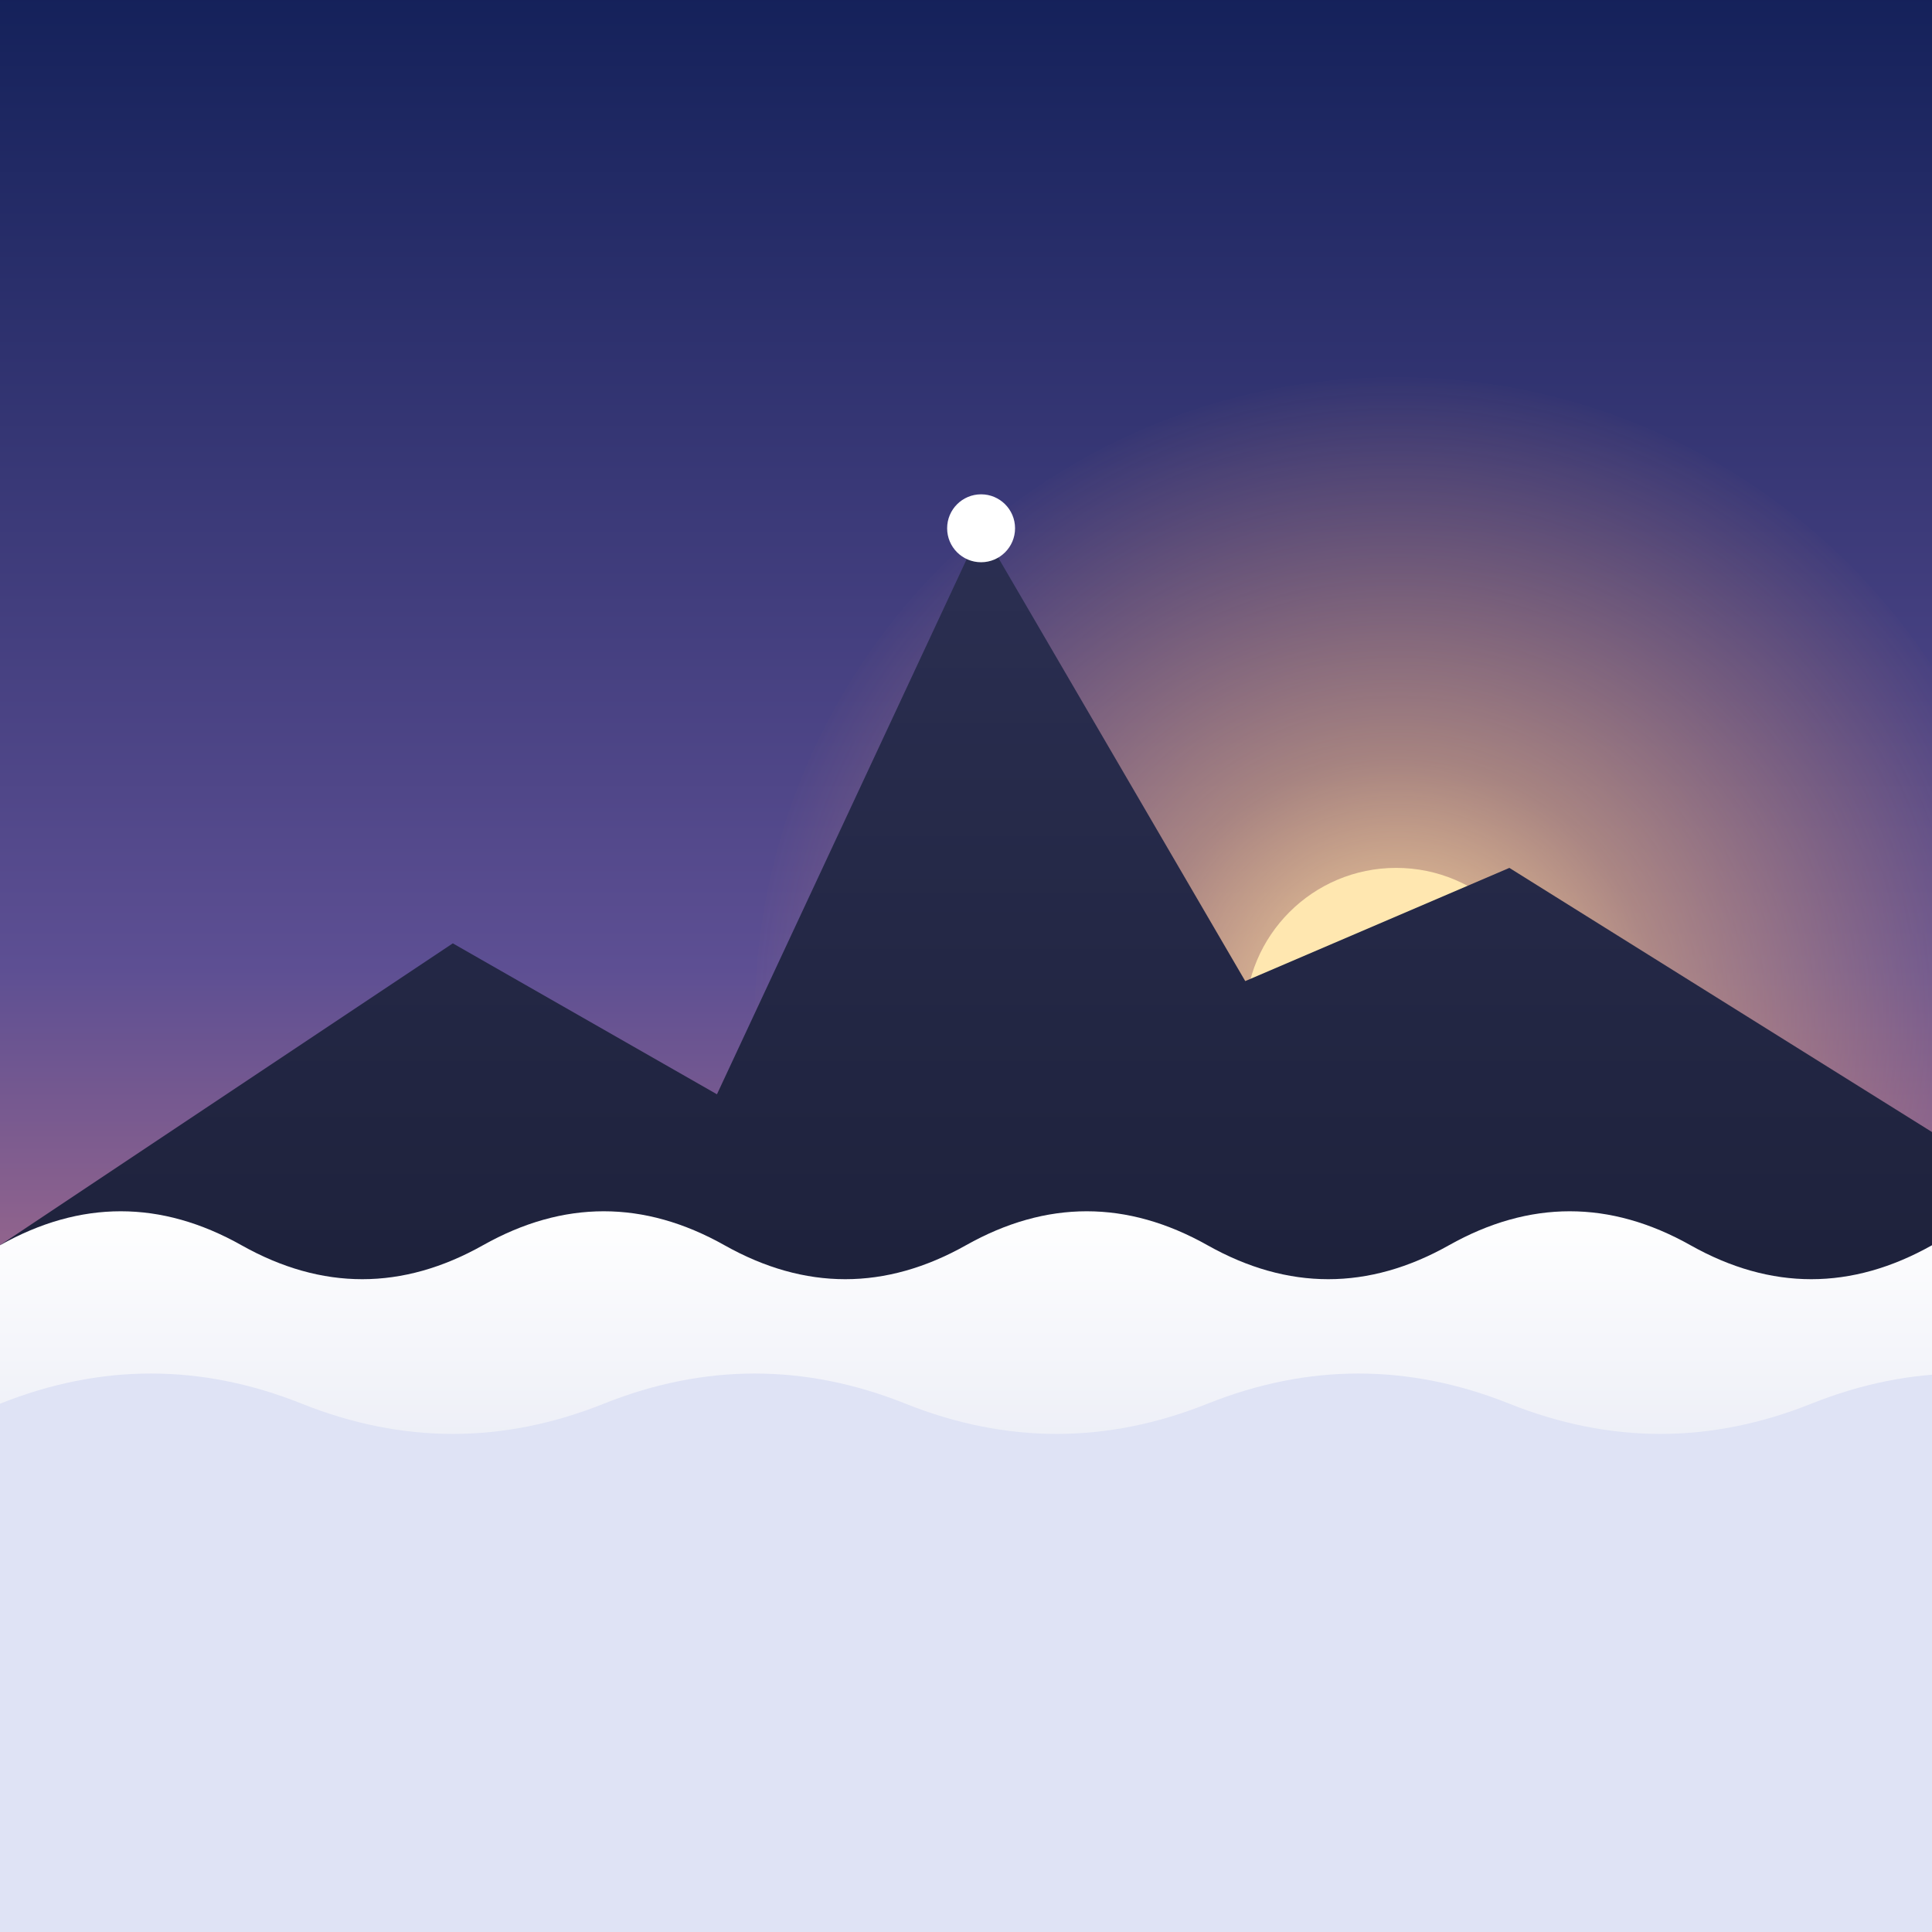
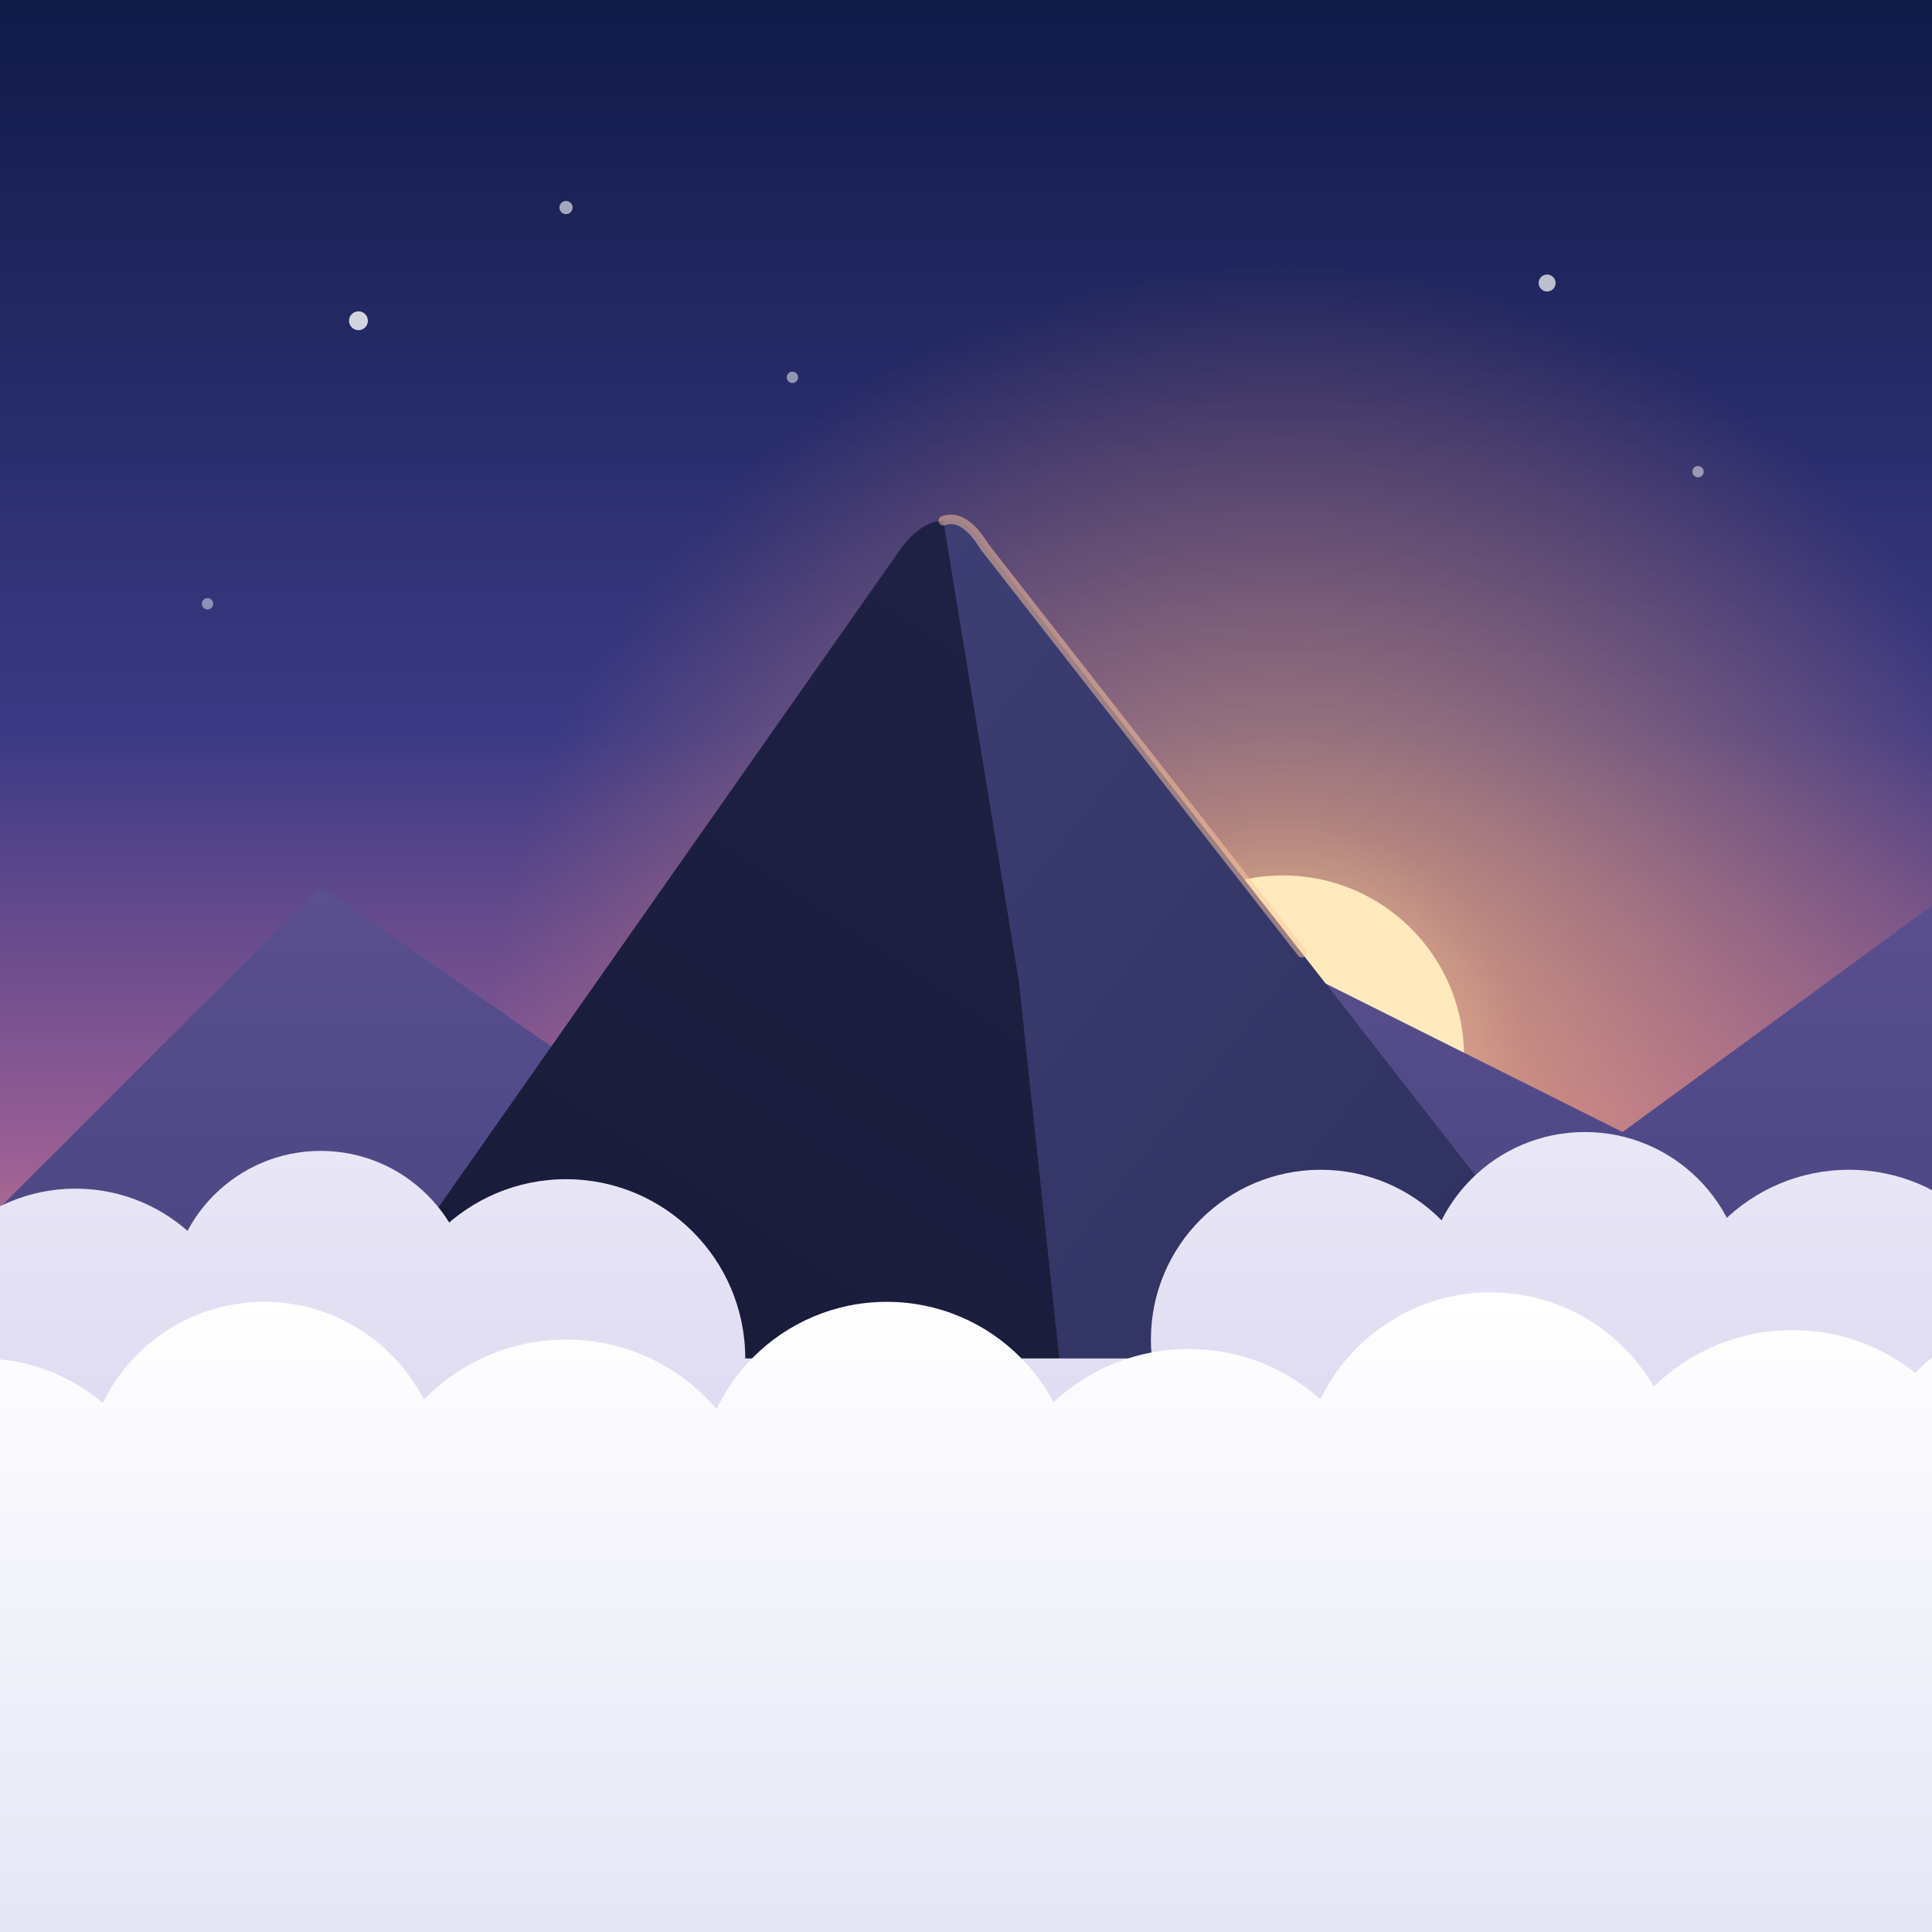
- <svg xmlns="http://www.w3.org/2000/svg" viewBox="0 0 512 512">
+ <svg xmlns="http://www.w3.org/2000/svg" viewBox="0 0 1024 1024">
  <defs>
-     <linearGradient id="s" x1="0" y1="0" x2="0" y2="1">
-       <stop offset="0" stop-color="#14215a" />
-       <stop offset=".5" stop-color="#5d4f93" />
-       <stop offset=".8" stop-color="#c97a86" />
-       <stop offset="1" stop-color="#f3a965" />
+     <linearGradient id="sky" x1="0" y1="0" x2="0" y2="1">
+       <stop offset="0" stop-color="#0f1a47" />
+       <stop offset=".38" stop-color="#3b3a85" />
+       <stop offset=".6" stop-color="#9a5f95" />
+       <stop offset=".75" stop-color="#f09a7c" />
    </linearGradient>
-     <radialGradient id="g">
-       <stop offset="0" stop-color="#ffe2a8" />
-       <stop offset=".4" stop-color="#ffc27a" stop-opacity=".5" />
-       <stop offset="1" stop-color="#ff9f6a" stop-opacity="0" />
+     <radialGradient id="glow" cx="680" cy="560" r="420" gradientUnits="userSpaceOnUse">
+       <stop offset="0" stop-color="#ffe2a6" stop-opacity=".95" />
+       <stop offset=".3" stop-color="#ffb877" stop-opacity=".55" />
+       <stop offset="1" stop-color="#ff8f70" stop-opacity="0" />
    </radialGradient>
-     <linearGradient id="m" x1="0" y1="0" x2="0" y2="1">
-       <stop offset="0" stop-color="#2b2f52" />
-       <stop offset="1" stop-color="#121628" />
+     <linearGradient id="far" x1="0" y1="0" x2="0" y2="1">
+       <stop offset="0" stop-color="#5a4f8f" />
+       <stop offset="1" stop-color="#40407a" />
    </linearGradient>
-     <linearGradient id="c" x1="0" y1="0" x2="0" y2="1">
-       <stop offset="0" stop-color="#fff" />
-       <stop offset="1" stop-color="#c8cde6" />
+     <linearGradient id="lit" x1="0" y1="0" x2="1" y2="1">
+       <stop offset="0" stop-color="#3d3f74" />
+       <stop offset="1" stop-color="#2a2c57" />
+     </linearGradient>
+     <linearGradient id="shade" x1="1" y1="0" x2="0" y2="1">
+       <stop offset="0" stop-color="#22244a" />
+       <stop offset="1" stop-color="#171936" />
+     </linearGradient>
+     <linearGradient id="cloudBack" x1="0" y1="580" x2="0" y2="1024" gradientUnits="userSpaceOnUse">
+       <stop offset="0" stop-color="#e9e6f7" />
+       <stop offset="1" stop-color="#c9c6e6" />
+     </linearGradient>
+     <linearGradient id="cloudFront" x1="0" y1="660" x2="0" y2="1024" gradientUnits="userSpaceOnUse">
+       <stop offset="0" stop-color="#ffffff" />
+       <stop offset="1" stop-color="#e3e3f5" />
    </linearGradient>
  </defs>
-   <rect width="512" height="512" fill="url(#s)" />
-   <circle cx="370" cy="270" r="170" fill="url(#g)" />
-   <circle cx="370" cy="270" r="40" fill="#ffe7b0" />
-   <path d="M0 330 L120 250 L190 290 L260 140 L330 260 L400 230 L512 300 V512 H0Z" fill="url(#m)" />
-   <path d="M0 330 Q32 312 64 330 T128 330 T192 330 T256 330 T320 330 T384 330 T448 330 T512 330 V512 H0Z" fill="url(#c)" />
-   <path d="M0 372 Q40 356 80 372 T160 372 T240 372 T320 372 T400 372 T480 372 T560 372 V512 H0Z" fill="#dfe3f5" />
-   <circle cx="260" cy="140" r="9" fill="#fff" />
+   <rect width="1024" height="1024" fill="url(#sky)" />
+   <g fill="#fff">
+     <circle cx="190" cy="170" r="5" opacity=".8" />
+     <circle cx="300" cy="110" r="3.5" opacity=".6" />
+     <circle cx="420" cy="200" r="3" opacity=".5" />
+     <circle cx="820" cy="150" r="4.5" opacity=".7" />
+     <circle cx="900" cy="250" r="3" opacity=".5" />
+     <circle cx="110" cy="320" r="3" opacity=".45" />
+   </g>
+   <circle cx="680" cy="560" r="420" fill="url(#glow)" />
+   <circle cx="680" cy="560" r="96" fill="#ffe9bd" />
+   <path d="M0 640 L170 470 L300 560 L400 500 L520 620 L700 520 L860 600 L1024 480 L1024 820 L0 820 Z" fill="url(#far)" />
+   <path d="M120 800 L478 290 Q500 262 522 290 L920 800 Z" fill="url(#shade)" />
+   <path d="M500 276 Q511 272 522 290 L920 800 L570 800 L540 520 Z" fill="url(#lit)" />
+   <path d="M500 276 Q511 272 522 290 L690 505" fill="none" stroke="#ffc9a0" stroke-opacity=".5" stroke-width="5" stroke-linecap="round" />
+   <g fill="url(#cloudBack)" transform="translate(0 30)">
+     <circle cx="40" cy="690" r="90" />
+     <circle cx="170" cy="660" r="80" />
+     <circle cx="300" cy="690" r="95" />
+     <circle cx="700" cy="680" r="90" />
+     <circle cx="840" cy="655" r="85" />
+     <circle cx="980" cy="685" r="95" />
+     <rect x="0" y="690" width="1024" height="334" />
+   </g>
+   <g fill="url(#cloudFront)" transform="translate(0 30)">
+     <circle cx="-10" cy="790" r="100" />
+     <circle cx="140" cy="755" r="95" />
+     <circle cx="300" cy="785" r="105" />
+     <circle cx="470" cy="760" r="100" />
+     <circle cx="630" cy="790" r="105" />
+     <circle cx="790" cy="755" r="100" />
+     <circle cx="950" cy="780" r="105" />
+     <circle cx="1080" cy="760" r="90" />
+     <rect x="0" y="790" width="1024" height="234" />
+   </g>
</svg>
